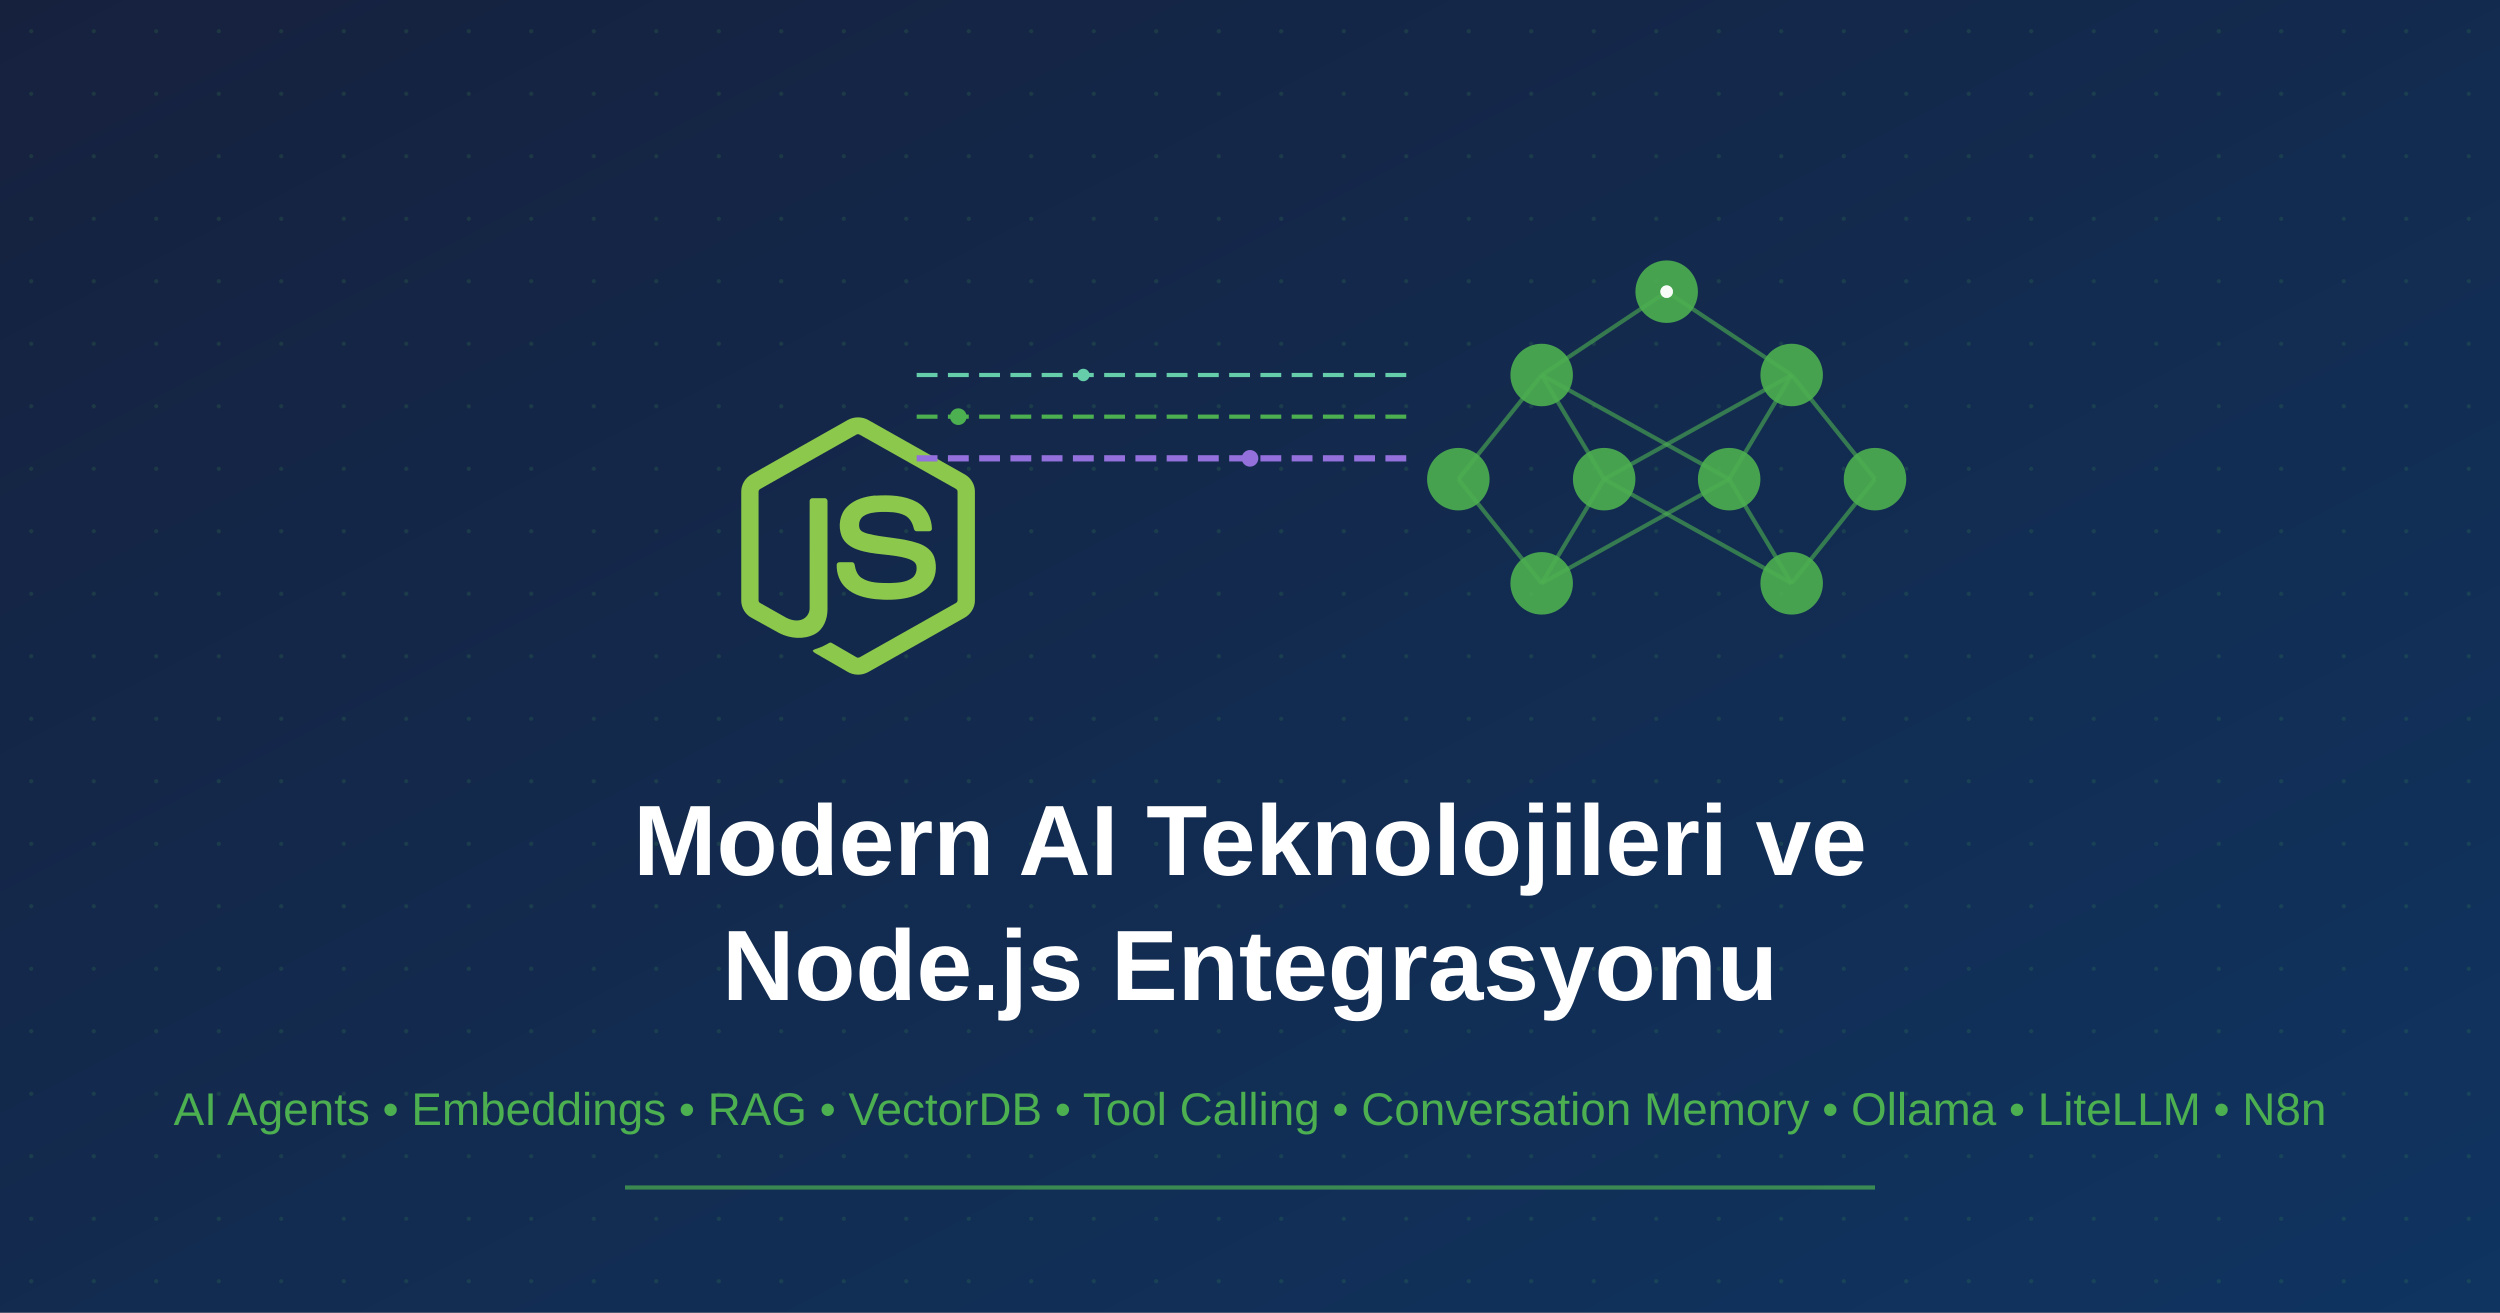
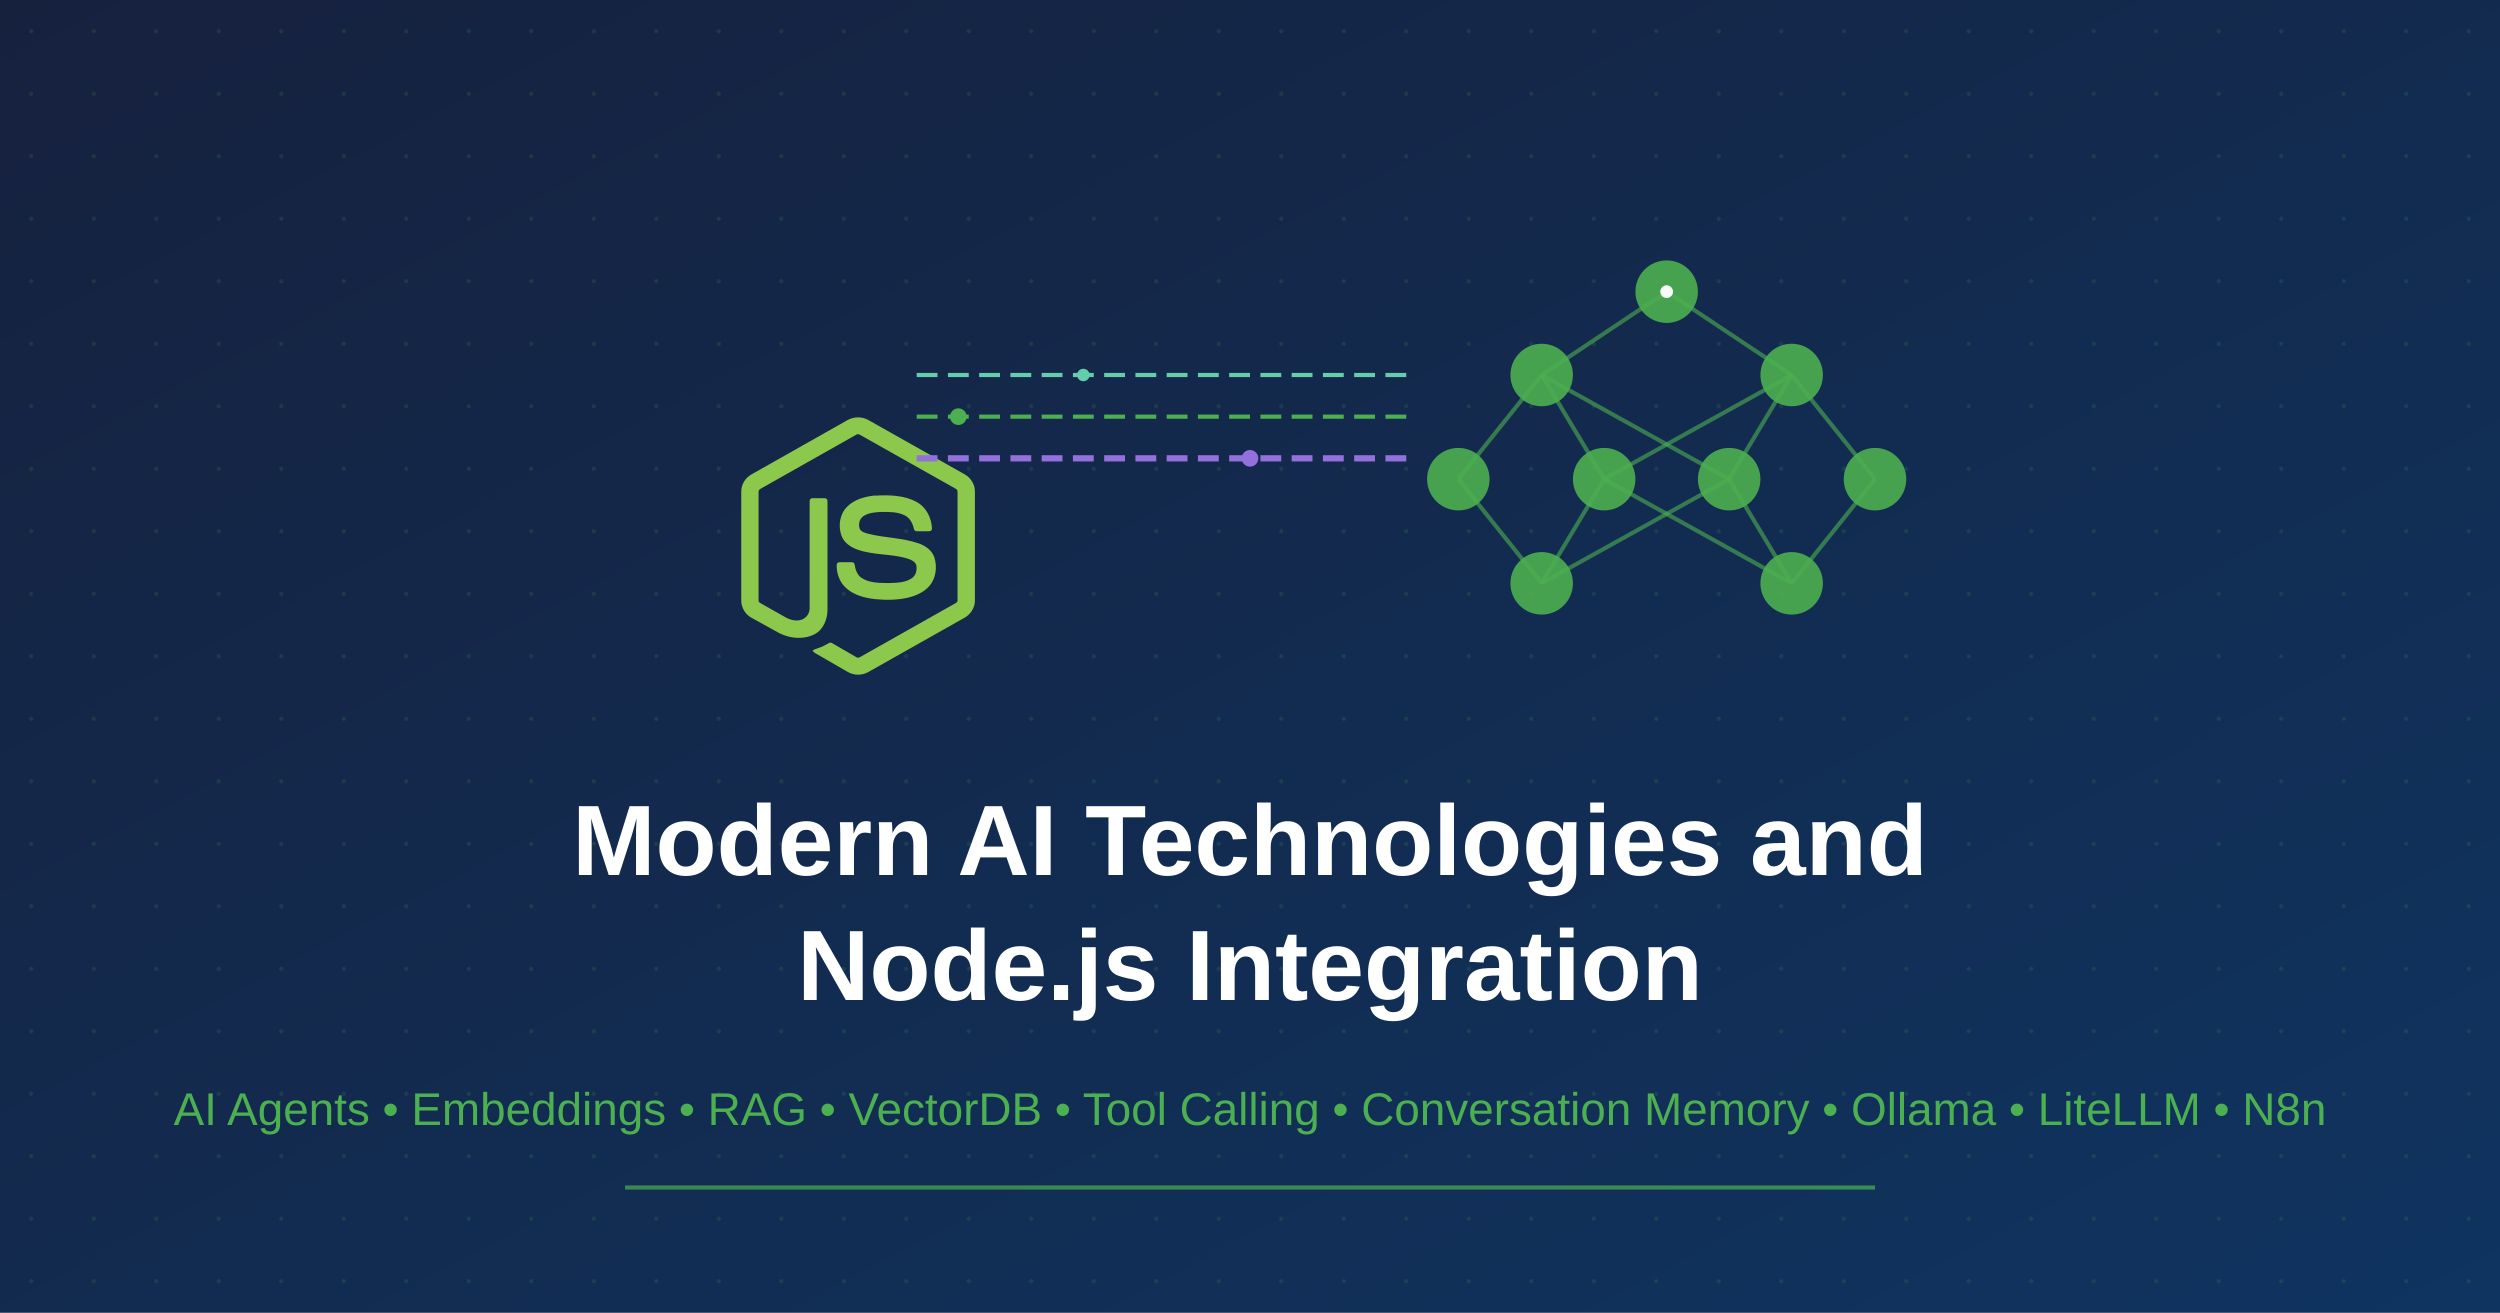
<svg xmlns="http://www.w3.org/2000/svg" viewBox="0 0 1200 630" width="1200" height="630">
  <rect width="1200" height="630" fill="#1A1A2E" />
  <defs>
    <linearGradient id="bgGradient" x1="0%" y1="0%" x2="100%" y2="100%">
      <stop offset="0%" style="stop-color:#16213E;stop-opacity:1" />
      <stop offset="100%" style="stop-color:#0F3460;stop-opacity:1" />
    </linearGradient>
    <pattern id="dotPattern" x="0" y="0" width="30" height="30" patternUnits="userSpaceOnUse">
      <circle cx="15" cy="15" r="1" fill="#4CAF50" opacity="0.15" />
    </pattern>
  </defs>
  <rect width="1200" height="630" fill="url(#bgGradient)" />
  <rect width="1200" height="630" fill="url(#dotPattern)" />
  <g transform="translate(300, 200)">
    <svg width="124" height="124" viewBox="0 0 32 32" preserveAspectRatio="xMidYMid" fill="#8cc84b" transform="translate(50,0)">
      <path d="M14.656.427c.8-.453 1.82-.455 2.6 0L29.2 7.16c.747.42 1.247 1.253 1.24 2.114v13.5c.005.897-.544 1.748-1.332 2.16l-11.88 6.702a2.6 2.6 0 0 1-2.639-.073l-3.565-2.06c-.243-.145-.516-.26-.688-.495.152-.204.422-.23.642-.32.496-.158.95-.4 1.406-.656.115-.08.256-.05.366.022l3.04 1.758c.217.125.437-.04.623-.145l11.665-6.583c.144-.07.224-.222.212-.38V9.334c.016-.18-.087-.344-.25-.417L16.19 2.244a.41.41 0 0 0-.465-.001L3.892 8.93c-.16.073-.27.235-.25.415v13.37c-.014.158.07.307.215.375l3.162 1.785c.594.32 1.323.5 1.977.265a1.5 1.5 0 0 0 .971-1.409l.003-13.29c-.014-.197.172-.36.363-.34h1.52c.2-.005.357.207.33.405L12.18 23.88c.001 1.188-.487 2.48-1.586 3.063-1.354.7-3.028.553-4.366-.12l-3.4-1.88c-.8-.4-1.337-1.264-1.332-2.16v-13.5a2.46 2.46 0 0 1 1.282-2.141L14.656.427zM18.1 9.785c1.727-.1 3.576-.066 5.13.785 1.203.652 1.87 2.02 1.892 3.358-.034.18-.222.28-.394.267-.5-.001-1.002.007-1.504-.003-.213.008-.336-.188-.363-.376-.144-.64-.493-1.273-1.095-1.582-.924-.463-1.996-.44-3.004-.43-.736.04-1.527.103-2.15.535-.48.328-.624 1-.453 1.522.16.383.603.506.964.62 2.082.544 4.287.5 6.33 1.207.845.292 1.672.86 1.962 1.745.378 1.186.213 2.604-.63 3.556-.684.784-1.68 1.2-2.675 1.442-1.323.295-2.695.302-4.038.17-1.263-.144-2.577-.476-3.552-1.336-.834-.724-1.24-1.852-1.2-2.94.01-.184.193-.312.37-.297h1.5c.202-.014.35.16.36.35.093.6.322 1.25.854 1.6 1.026.662 2.313.616 3.487.635.973-.043 2.065-.056 2.86-.7.42-.367.543-.98.43-1.508-.123-.446-.6-.653-1-.8-2.055-.65-4.285-.414-6.32-1.15-.826-.292-1.625-.844-1.942-1.693-.443-1.2-.24-2.687.693-3.607.9-.915 2.22-1.268 3.47-1.394z" />
    </svg>
  </g>
  <g transform="translate(800, 200)">
    <circle cx="0" cy="-60" r="15" fill="#4CAF50" opacity="0.9" />
    <circle cx="-60" cy="-20" r="15" fill="#4CAF50" opacity="0.9" />
    <circle cx="60" cy="-20" r="15" fill="#4CAF50" opacity="0.9" />
    <circle cx="-100" cy="30" r="15" fill="#4CAF50" opacity="0.9" />
    <circle cx="-30" cy="30" r="15" fill="#4CAF50" opacity="0.9" />
    <circle cx="30" cy="30" r="15" fill="#4CAF50" opacity="0.9" />
    <circle cx="100" cy="30" r="15" fill="#4CAF50" opacity="0.9" />
    <circle cx="-60" cy="80" r="15" fill="#4CAF50" opacity="0.9" />
    <circle cx="60" cy="80" r="15" fill="#4CAF50" opacity="0.9" />
    <line x1="0" y1="-60" x2="-60" y2="-20" stroke="#4CAF50" stroke-width="2" opacity="0.6" />
    <line x1="0" y1="-60" x2="60" y2="-20" stroke="#4CAF50" stroke-width="2" opacity="0.6" />
    <line x1="-60" y1="-20" x2="-100" y2="30" stroke="#4CAF50" stroke-width="2" opacity="0.6" />
    <line x1="-60" y1="-20" x2="-30" y2="30" stroke="#4CAF50" stroke-width="2" opacity="0.6" />
    <line x1="-60" y1="-20" x2="30" y2="30" stroke="#4CAF50" stroke-width="2" opacity="0.6" />
    <line x1="60" y1="-20" x2="-30" y2="30" stroke="#4CAF50" stroke-width="2" opacity="0.6" />
    <line x1="60" y1="-20" x2="30" y2="30" stroke="#4CAF50" stroke-width="2" opacity="0.6" />
    <line x1="60" y1="-20" x2="100" y2="30" stroke="#4CAF50" stroke-width="2" opacity="0.6" />
    <line x1="-100" y1="30" x2="-60" y2="80" stroke="#4CAF50" stroke-width="2" opacity="0.6" />
    <line x1="-30" y1="30" x2="-60" y2="80" stroke="#4CAF50" stroke-width="2" opacity="0.6" />
    <line x1="-30" y1="30" x2="60" y2="80" stroke="#4CAF50" stroke-width="2" opacity="0.6" />
    <line x1="30" y1="30" x2="-60" y2="80" stroke="#4CAF50" stroke-width="2" opacity="0.6" />
    <line x1="30" y1="30" x2="60" y2="80" stroke="#4CAF50" stroke-width="2" opacity="0.6" />
    <line x1="100" y1="30" x2="60" y2="80" stroke="#4CAF50" stroke-width="2" opacity="0.6" />
    <circle cx="0" cy="-60" r="3" fill="white" opacity="0.8">
      <animate attributeName="cy" values="-60;-20" dur="1s" repeatCount="indefinite" />
      <animate attributeName="cx" values="0;-60" dur="1s" repeatCount="indefinite" />
      <animate attributeName="opacity" values="0.8;0" dur="1s" repeatCount="indefinite" />
    </circle>
    <circle cx="0" cy="-60" r="3" fill="white" opacity="0.8">
      <animate attributeName="cy" values="-60;-20" dur="1s" repeatCount="indefinite" />
      <animate attributeName="cx" values="0;60" dur="1s" repeatCount="indefinite" />
      <animate attributeName="opacity" values="0.8;0" dur="1s" repeatCount="indefinite" />
    </circle>
  </g>
  <line x1="440" y1="200" x2="680" y2="200" stroke="#4CAF50" stroke-width="2" stroke-dasharray="10,5" />
  <line x1="440" y1="180" x2="680" y2="180" stroke="#66CDAA" stroke-width="2" stroke-dasharray="10,5" />
  <line x1="440" y1="220" x2="680" y2="220" stroke="#9370DB" stroke-width="3" stroke-dasharray="10,5" />
  <circle cx="460" cy="200" r="4" fill="#4CAF50">
    <animate attributeName="cx" values="440;680" dur="3s" repeatCount="indefinite" />
  </circle>
  <circle cx="520" cy="180" r="3" fill="#66CDAA">
    <animate attributeName="cx" values="440;680" dur="4s" repeatCount="indefinite" />
  </circle>
  <circle cx="600" cy="220" r="4" fill="#9370DB">
    <animate attributeName="cx" values="440;680" dur="2.5s" repeatCount="indefinite" />
  </circle>
  <text x="600" y="420" font-family="Arial, sans-serif" font-size="48" font-weight="bold" text-anchor="middle" fill="white">
-     Modern AI Teknolojileri ve
+     Modern AI Technologies and
  </text>
  <text x="600" y="480" font-family="Arial, sans-serif" font-size="48" font-weight="bold" text-anchor="middle" fill="white">
-     Node.js Entegrasyonu
+     Node.js Integration
  </text>
  <text x="600" y="540" font-family="Arial, sans-serif" font-size="22" text-anchor="middle" fill="#4CAF50">
    AI Agents • Embeddings • RAG • VectorDB • Tool Calling • Conversation Memory • Ollama • LiteLLM • N8n
  </text>
  <line x1="300" y1="570" x2="900" y2="570" stroke="#4CAF50" stroke-width="2" opacity="0.7" />
</svg>
